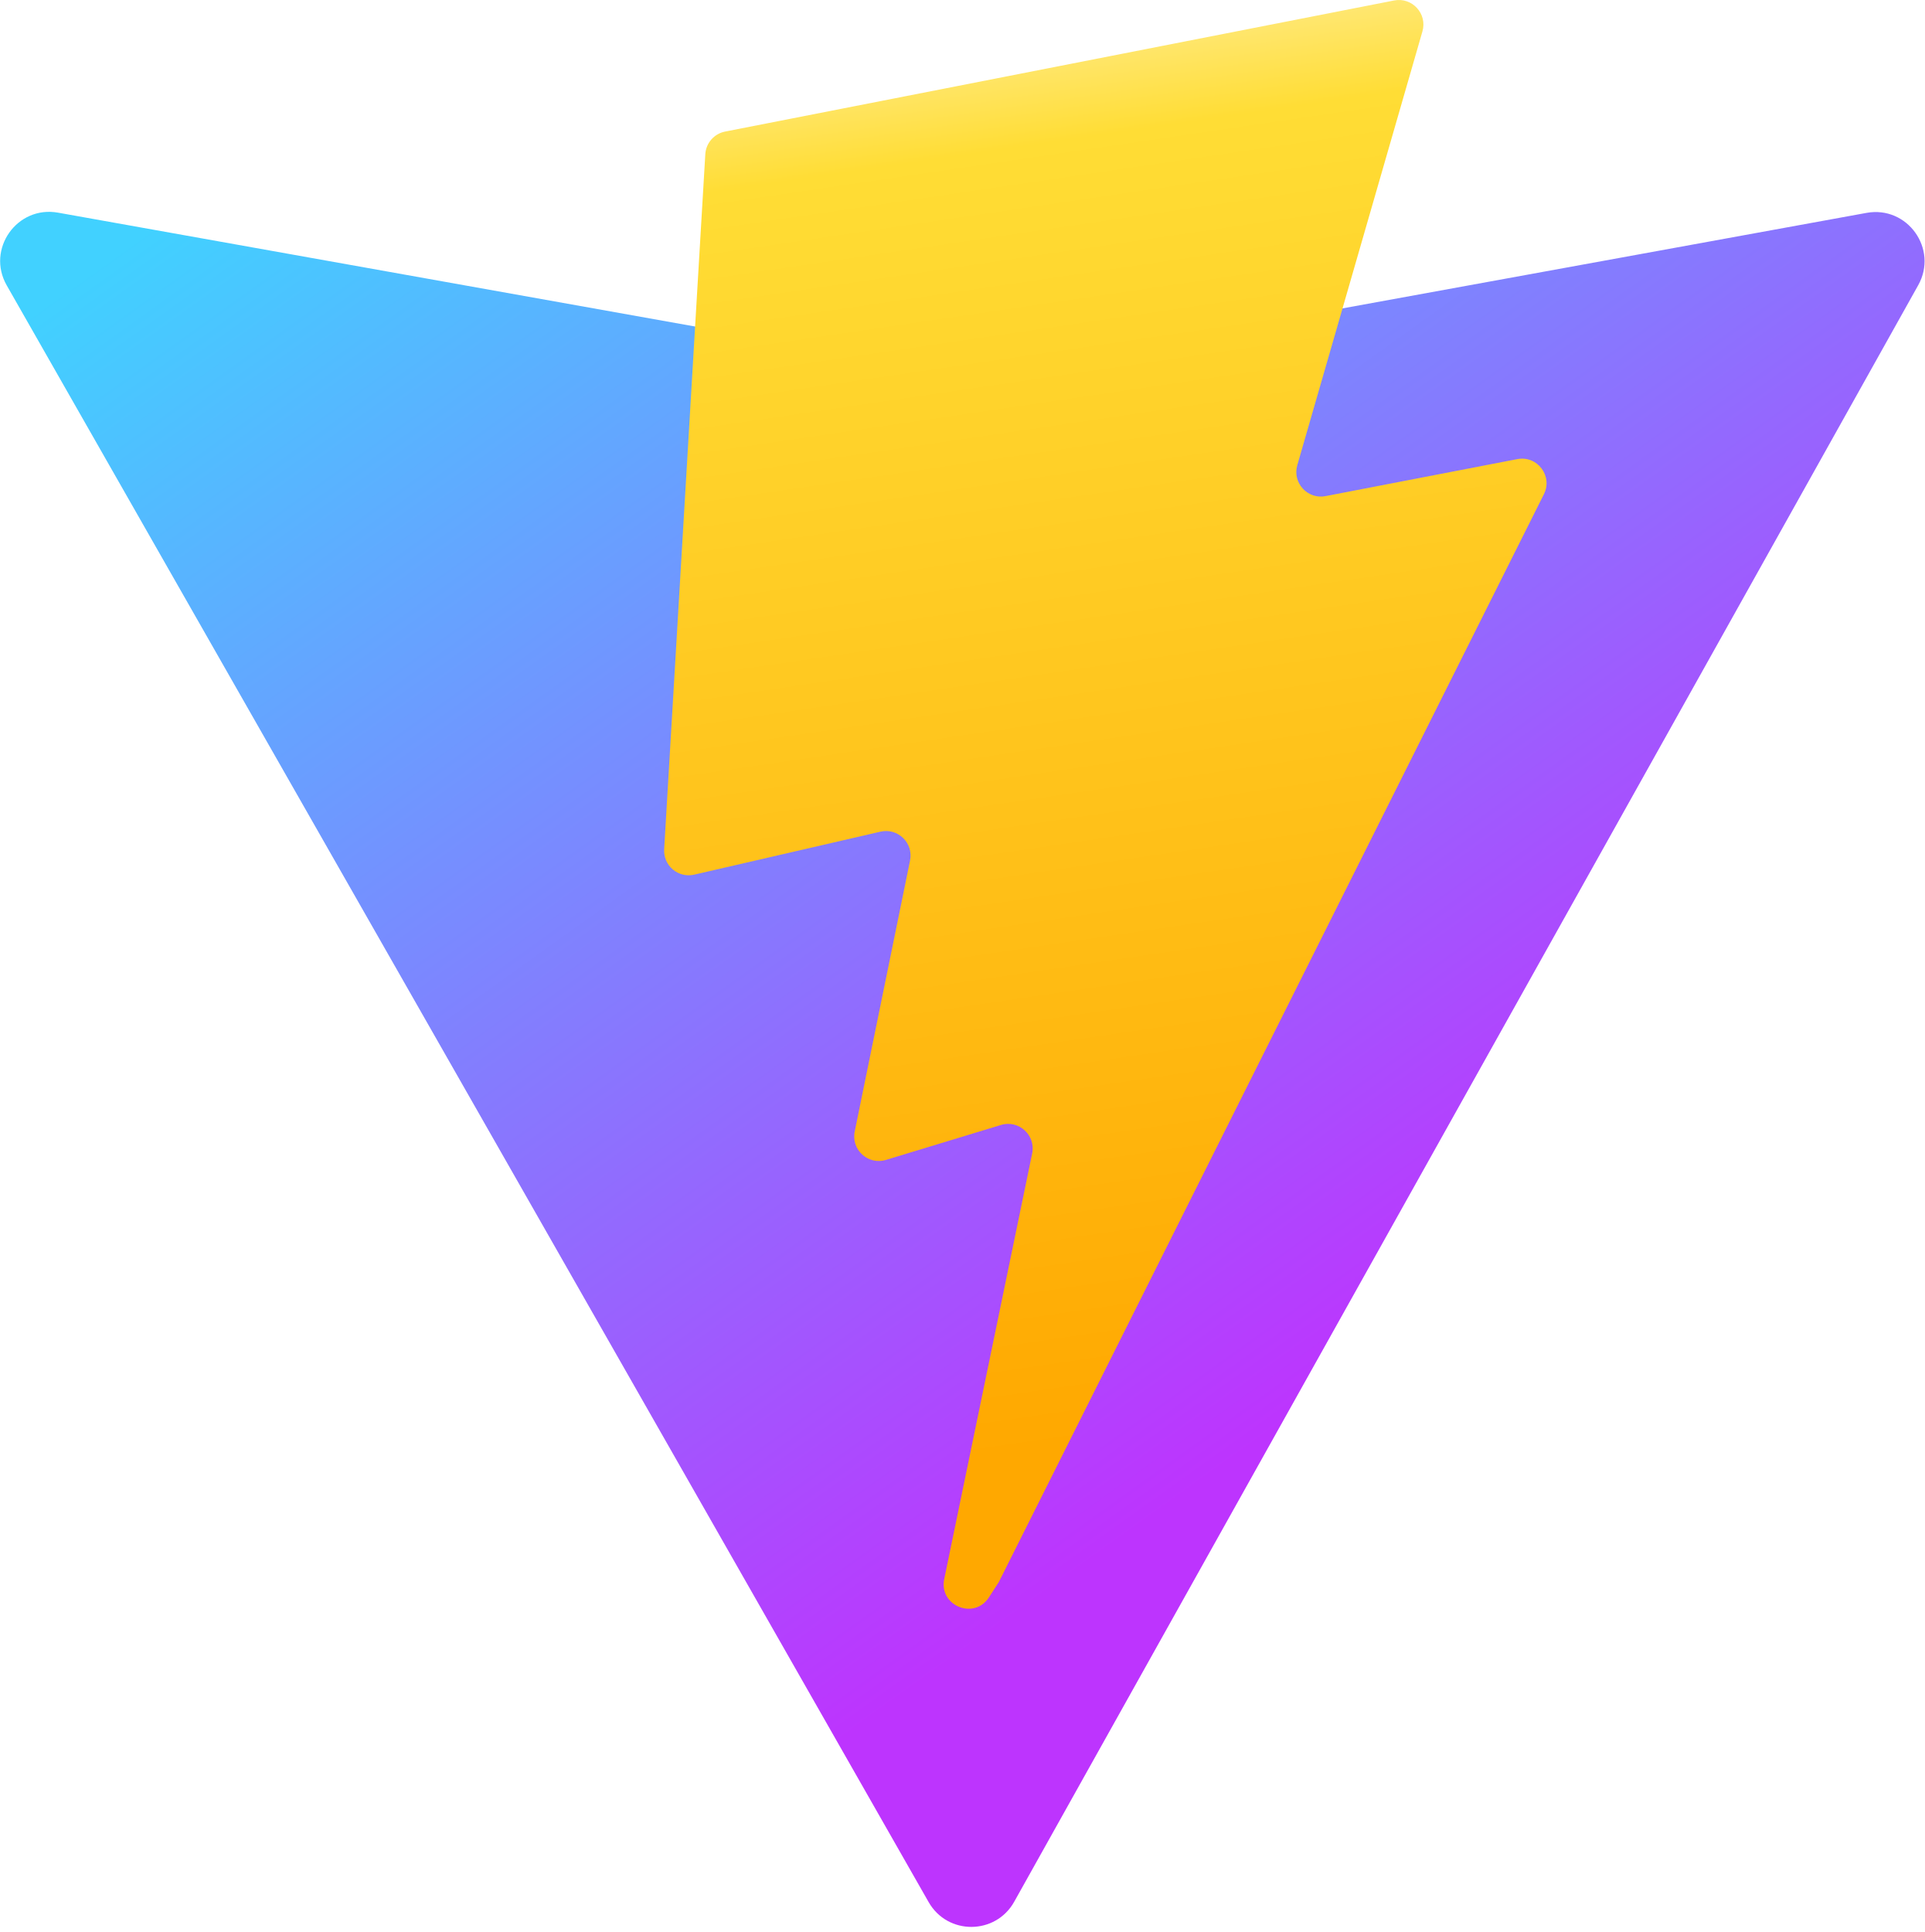
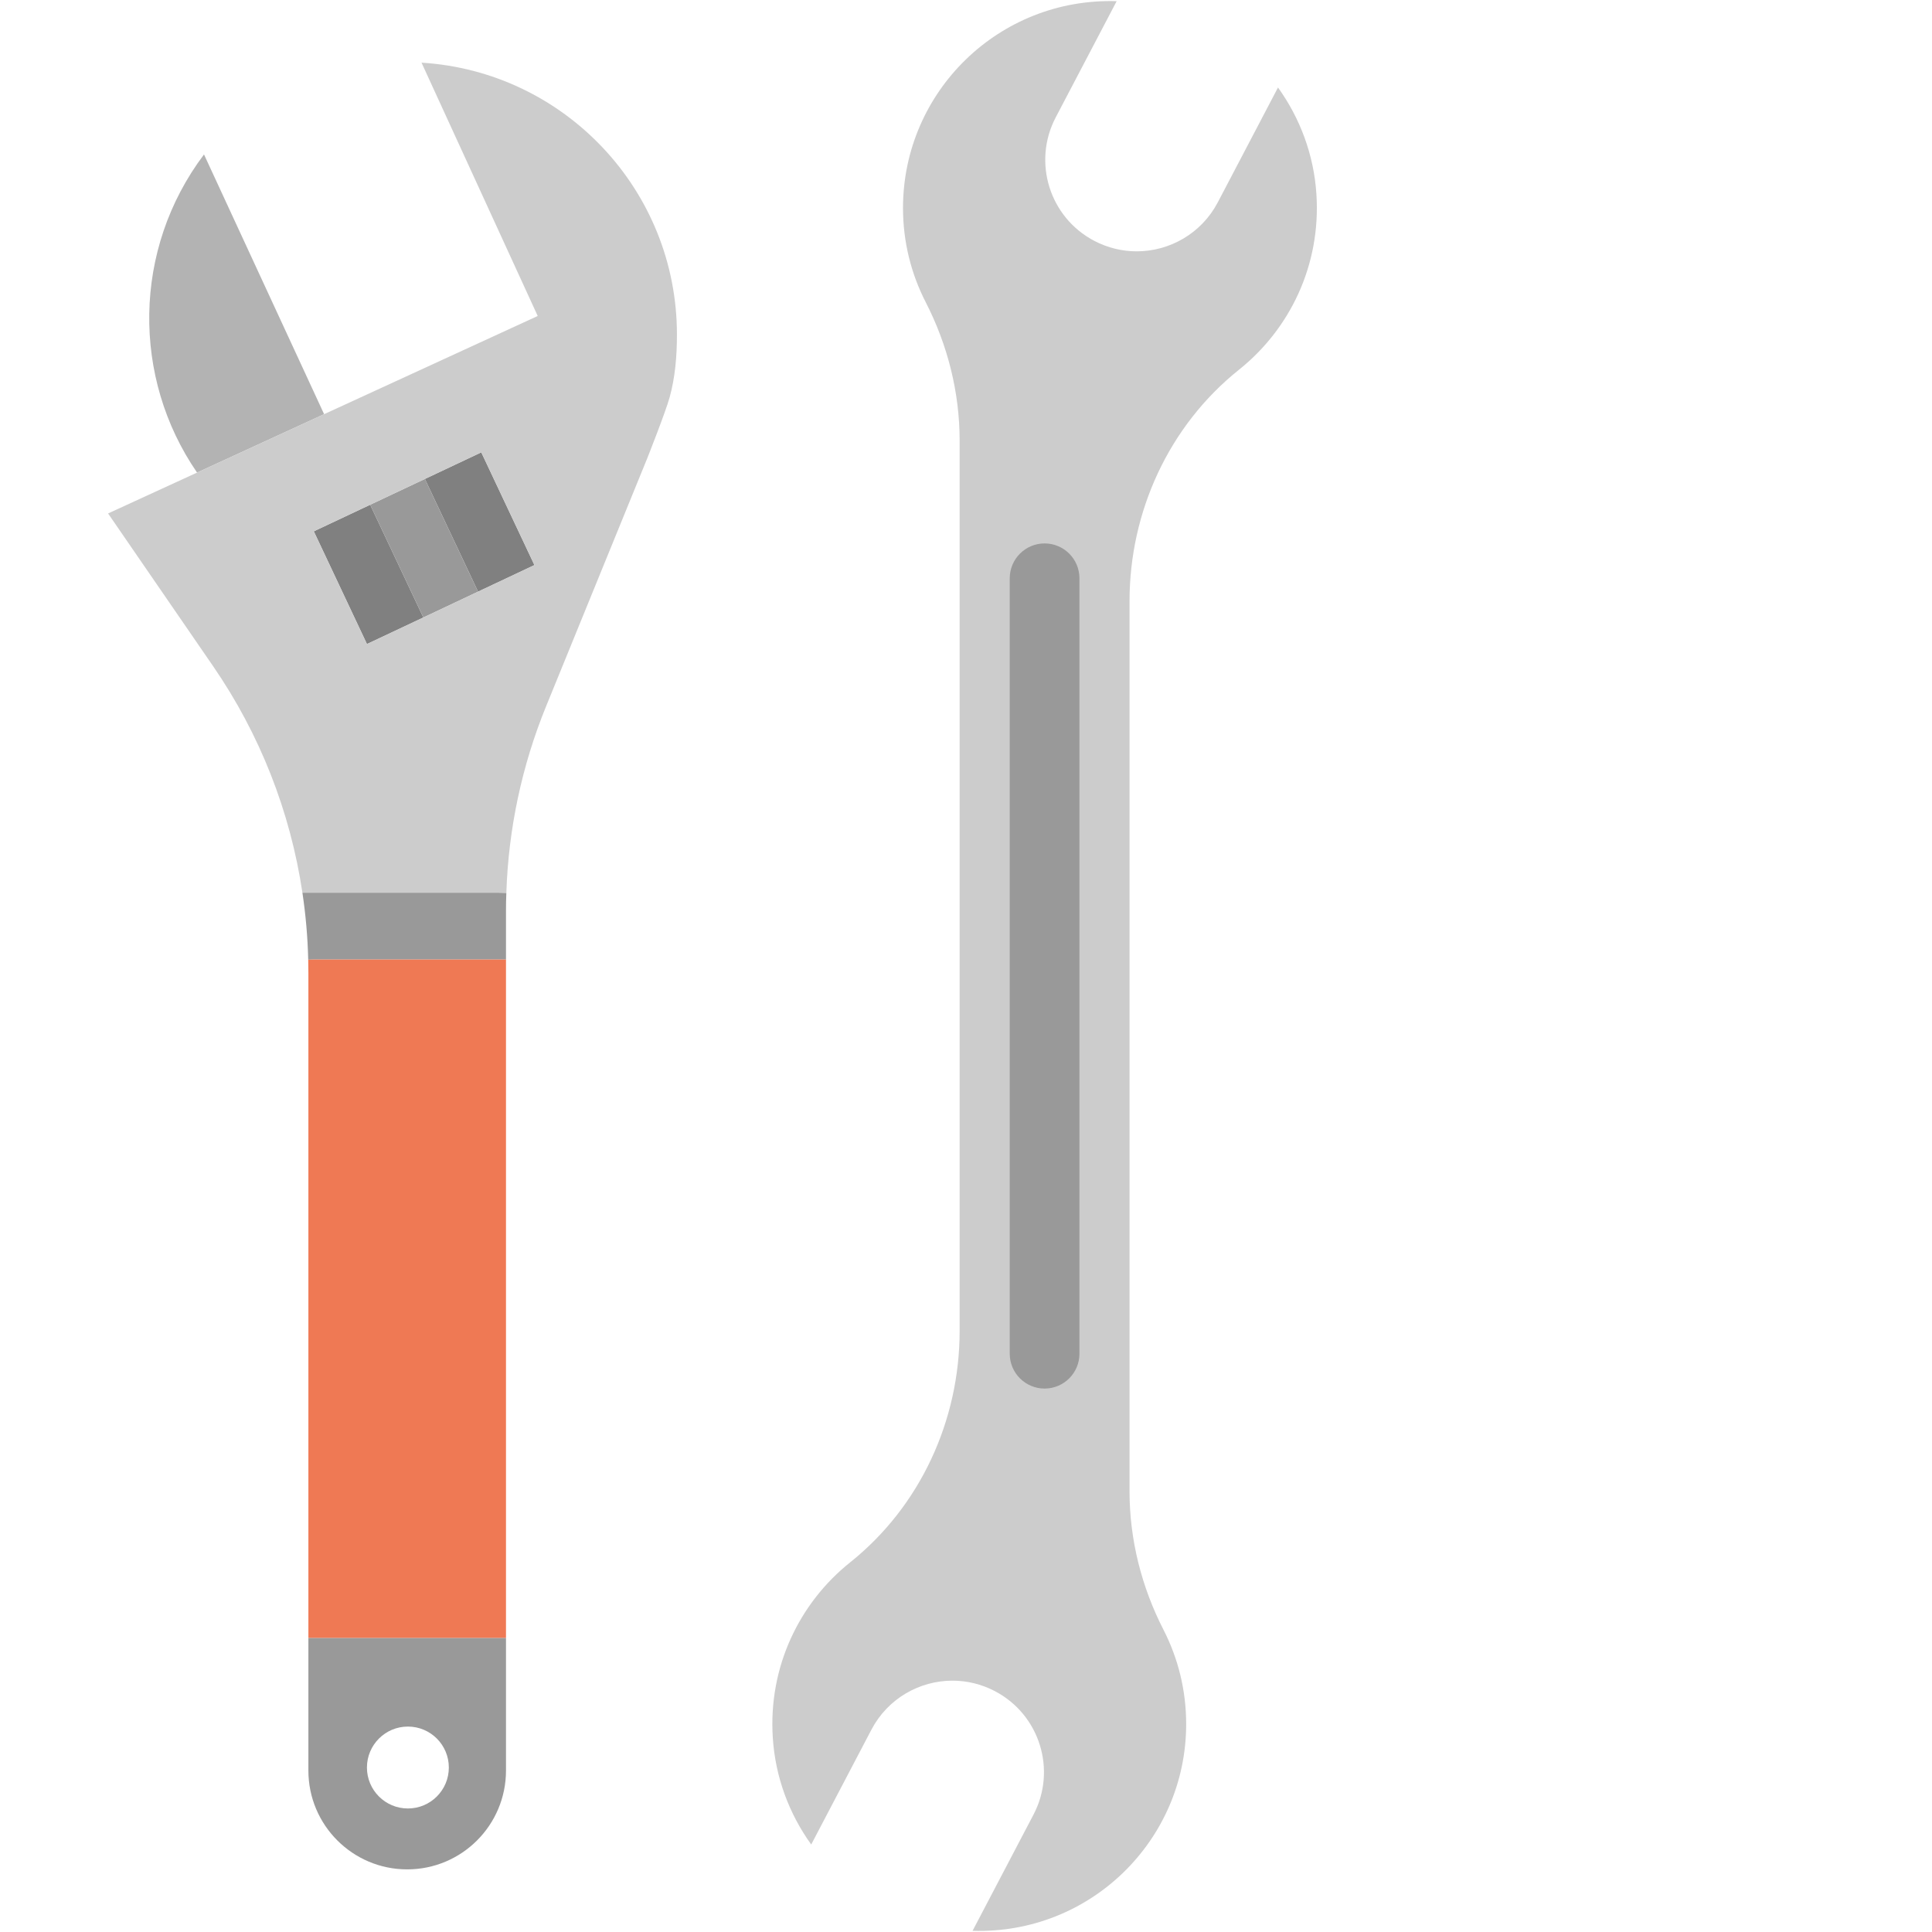
- <svg xmlns="http://www.w3.org/2000/svg" aria-hidden="true" role="img" class="iconify iconify--logos" width="31.88" height="32" preserveAspectRatio="xMidYMid meet" viewBox="0 0 256 257">
-   <defs>
-     <linearGradient id="IconifyId1813088fe1fbc01fb466" x1="-.828%" x2="57.636%" y1="7.652%" y2="78.411%">
-       <stop offset="0%" stop-color="#41D1FF" />
-       <stop offset="100%" stop-color="#BD34FE" />
-     </linearGradient>
-     <linearGradient id="IconifyId1813088fe1fbc01fb467" x1="43.376%" x2="50.316%" y1="2.242%" y2="89.03%">
-       <stop offset="0%" stop-color="#FFEA83" />
-       <stop offset="8.333%" stop-color="#FFDD35" />
-       <stop offset="100%" stop-color="#FFA800" />
-     </linearGradient>
-   </defs>
-   <path fill="url(#IconifyId1813088fe1fbc01fb466)" d="M255.153 37.938L134.897 252.976c-2.483 4.44-8.862 4.466-11.382.048L.875 37.958c-2.746-4.814 1.371-10.646 6.827-9.67l120.385 21.517a6.537 6.537 0 0 0 2.322-.004l117.867-21.483c5.438-.991 9.574 4.796 6.877 9.62Z" />
-   <path fill="url(#IconifyId1813088fe1fbc01fb467)" d="M185.432.063L96.44 17.501a3.268 3.268 0 0 0-2.634 3.014l-5.474 92.456a3.268 3.268 0 0 0 3.997 3.378l24.777-5.718c2.318-.535 4.413 1.507 3.936 3.838l-7.361 36.047c-.495 2.426 1.782 4.5 4.151 3.78l15.304-4.649c2.372-.72 4.652 1.36 4.15 3.788l-11.698 56.621c-.732 3.542 3.979 5.473 5.943 2.437l1.313-2.028l72.516-144.72c1.215-2.423-.88-5.186-3.54-4.672l-25.505 4.922c-2.396.462-4.435-1.77-3.759-4.114l16.646-57.705c.677-2.35-1.37-4.583-3.769-4.113Z" />
+ <svg xmlns="http://www.w3.org/2000/svg" height="32px" width="32px" version="1.1" id="Capa_1" viewBox="0 0 443.489 443.489" xml:space="preserve">
+   <g>
+     <g>
+       <path style="fill:#B3B3B3;" d="M46.83,35.454l27.57,59.62l-29.17,13.41v-0.01C30.27,86.734,30.41,57.234,46.83,35.454z" />
+       <polygon style="fill:#808080;" points="85.12,116.174 97.18,141.744 84.23,147.844 72.03,121.964 84.97,115.864" />
+       <polygon style="fill:#808080;" points="110.48,103.834 122.68,129.714 109.74,135.814 109.59,135.504 97.53,109.944" />
+       <polygon style="fill:#999999;" points="109.59,135.504 109.74,135.814 97.18,141.744 85.12,116.174 84.97,115.864 97.53,109.944" />
+       <path style="fill:#CCCCCC;" d="M97.18,141.744l12.56-5.93l12.94-6.1l-12.2-25.88l-12.95,6.11l-12.56,5.92l-12.94,6.1l12.2,25.88L97.18,141.744z M155.39,76.794c0,4.96-0.41,9.84-1.68,14.43c-0.92,3.35-5.14,13.99-5.14,13.99l-0.02,0.05l-23.2,56.88c-5.56,13.63-8.65,28.14-9.12,42.85l-1.91-0.07h-44.9c-2.78-18.6-9.76-36.41-20.52-52.03l-24.09-35.03l15.52-7.13l4.9-2.25l29.17-13.41l49.03-22.54l-26.67-58.15C129.48,16.394,155.39,43.564,155.39,76.794z" />
+       <path style="fill:#999999;" d="M116.15,375.974v30.45c0,12.53-10.15,22.69-22.68,22.69c-6.27,0-11.93-2.54-16.04-6.65c-4.1-4.1-6.64-9.77-6.64-16.04v-30.45h1.22h41.69H116.15z M103.03,405.734c0-5.19-4.2-9.4-9.4-9.4c-5.19,0-9.4,4.21-9.4,9.4s4.21,9.4,9.4,9.4C98.83,415.134,103.03,410.924,103.03,405.734z" />
+       <path style="fill:#999999;" d="M114.32,204.924l1.91,0.07c-0.06,1.35-0.08,2.7-0.08,4.06v11.2h-2.45H72.01l-1.26,0.04c-0.12-5.16-0.57-10.29-1.33-15.37H114.32z" />
+       <path style="fill:#EF7954;" d="M116.15,220.254v155.72h-2.45H72.01h-1.22v-152.67c0-1-0.01-2-0.04-3.01l1.26-0.04h41.69H116.15z" />
+     </g>
+     <g>
+       <path style="fill:#CCCCCC;" d="M302.184,44.604c1.05,16.29-6.12,30.95-17.76,40.25c-16.08,12.85-25.14,32.57-25.14,53.15v204.34c0,11.07,2.75,21.93,7.8,31.78c3.33,6.49,5.2,13.84,5.2,21.63c0,26.74-22.1,48.31-49.03,47.46l13.98-26.66c5.39-10.27,1.43-22.96-8.85-28.35c-3.11-1.63-6.45-2.41-9.74-2.41c-7.55,0-14.85,4.09-18.61,11.25l-13.82,26.36c-5.05-7.01-8.24-15.43-8.82-24.52c-1.05-16.28,6.12-30.95,17.76-40.25c16.08-12.85,25.13-32.56,25.13-53.15v-204.34c0-11.06-2.74-21.93-7.79-31.78c-3.33-6.48-5.21-13.83-5.21-21.62c0-26.75,22.11-48.32,49.04-47.47l-13.98,26.66c-5.39,10.27-1.43,22.97,8.84,28.35c3.12,1.63,6.45,2.41,9.74,2.41c7.56,0,14.86-4.09,18.62-11.25l13.82-26.36C298.404,27.094,301.604,35.514,302.184,44.604z" />
+       <path style="fill:#999999;" d="M247.784,132.744v178c0,4.42-3.58,8-8,8c-4.41,0-8-3.58-8-8v-178c0-2.21,0.9-4.21,2.35-5.66c1.45-1.45,3.45-2.34,5.65-2.34C244.204,124.744,247.784,128.324,247.784,132.744z" />
+     </g>
+   </g>
</svg>
